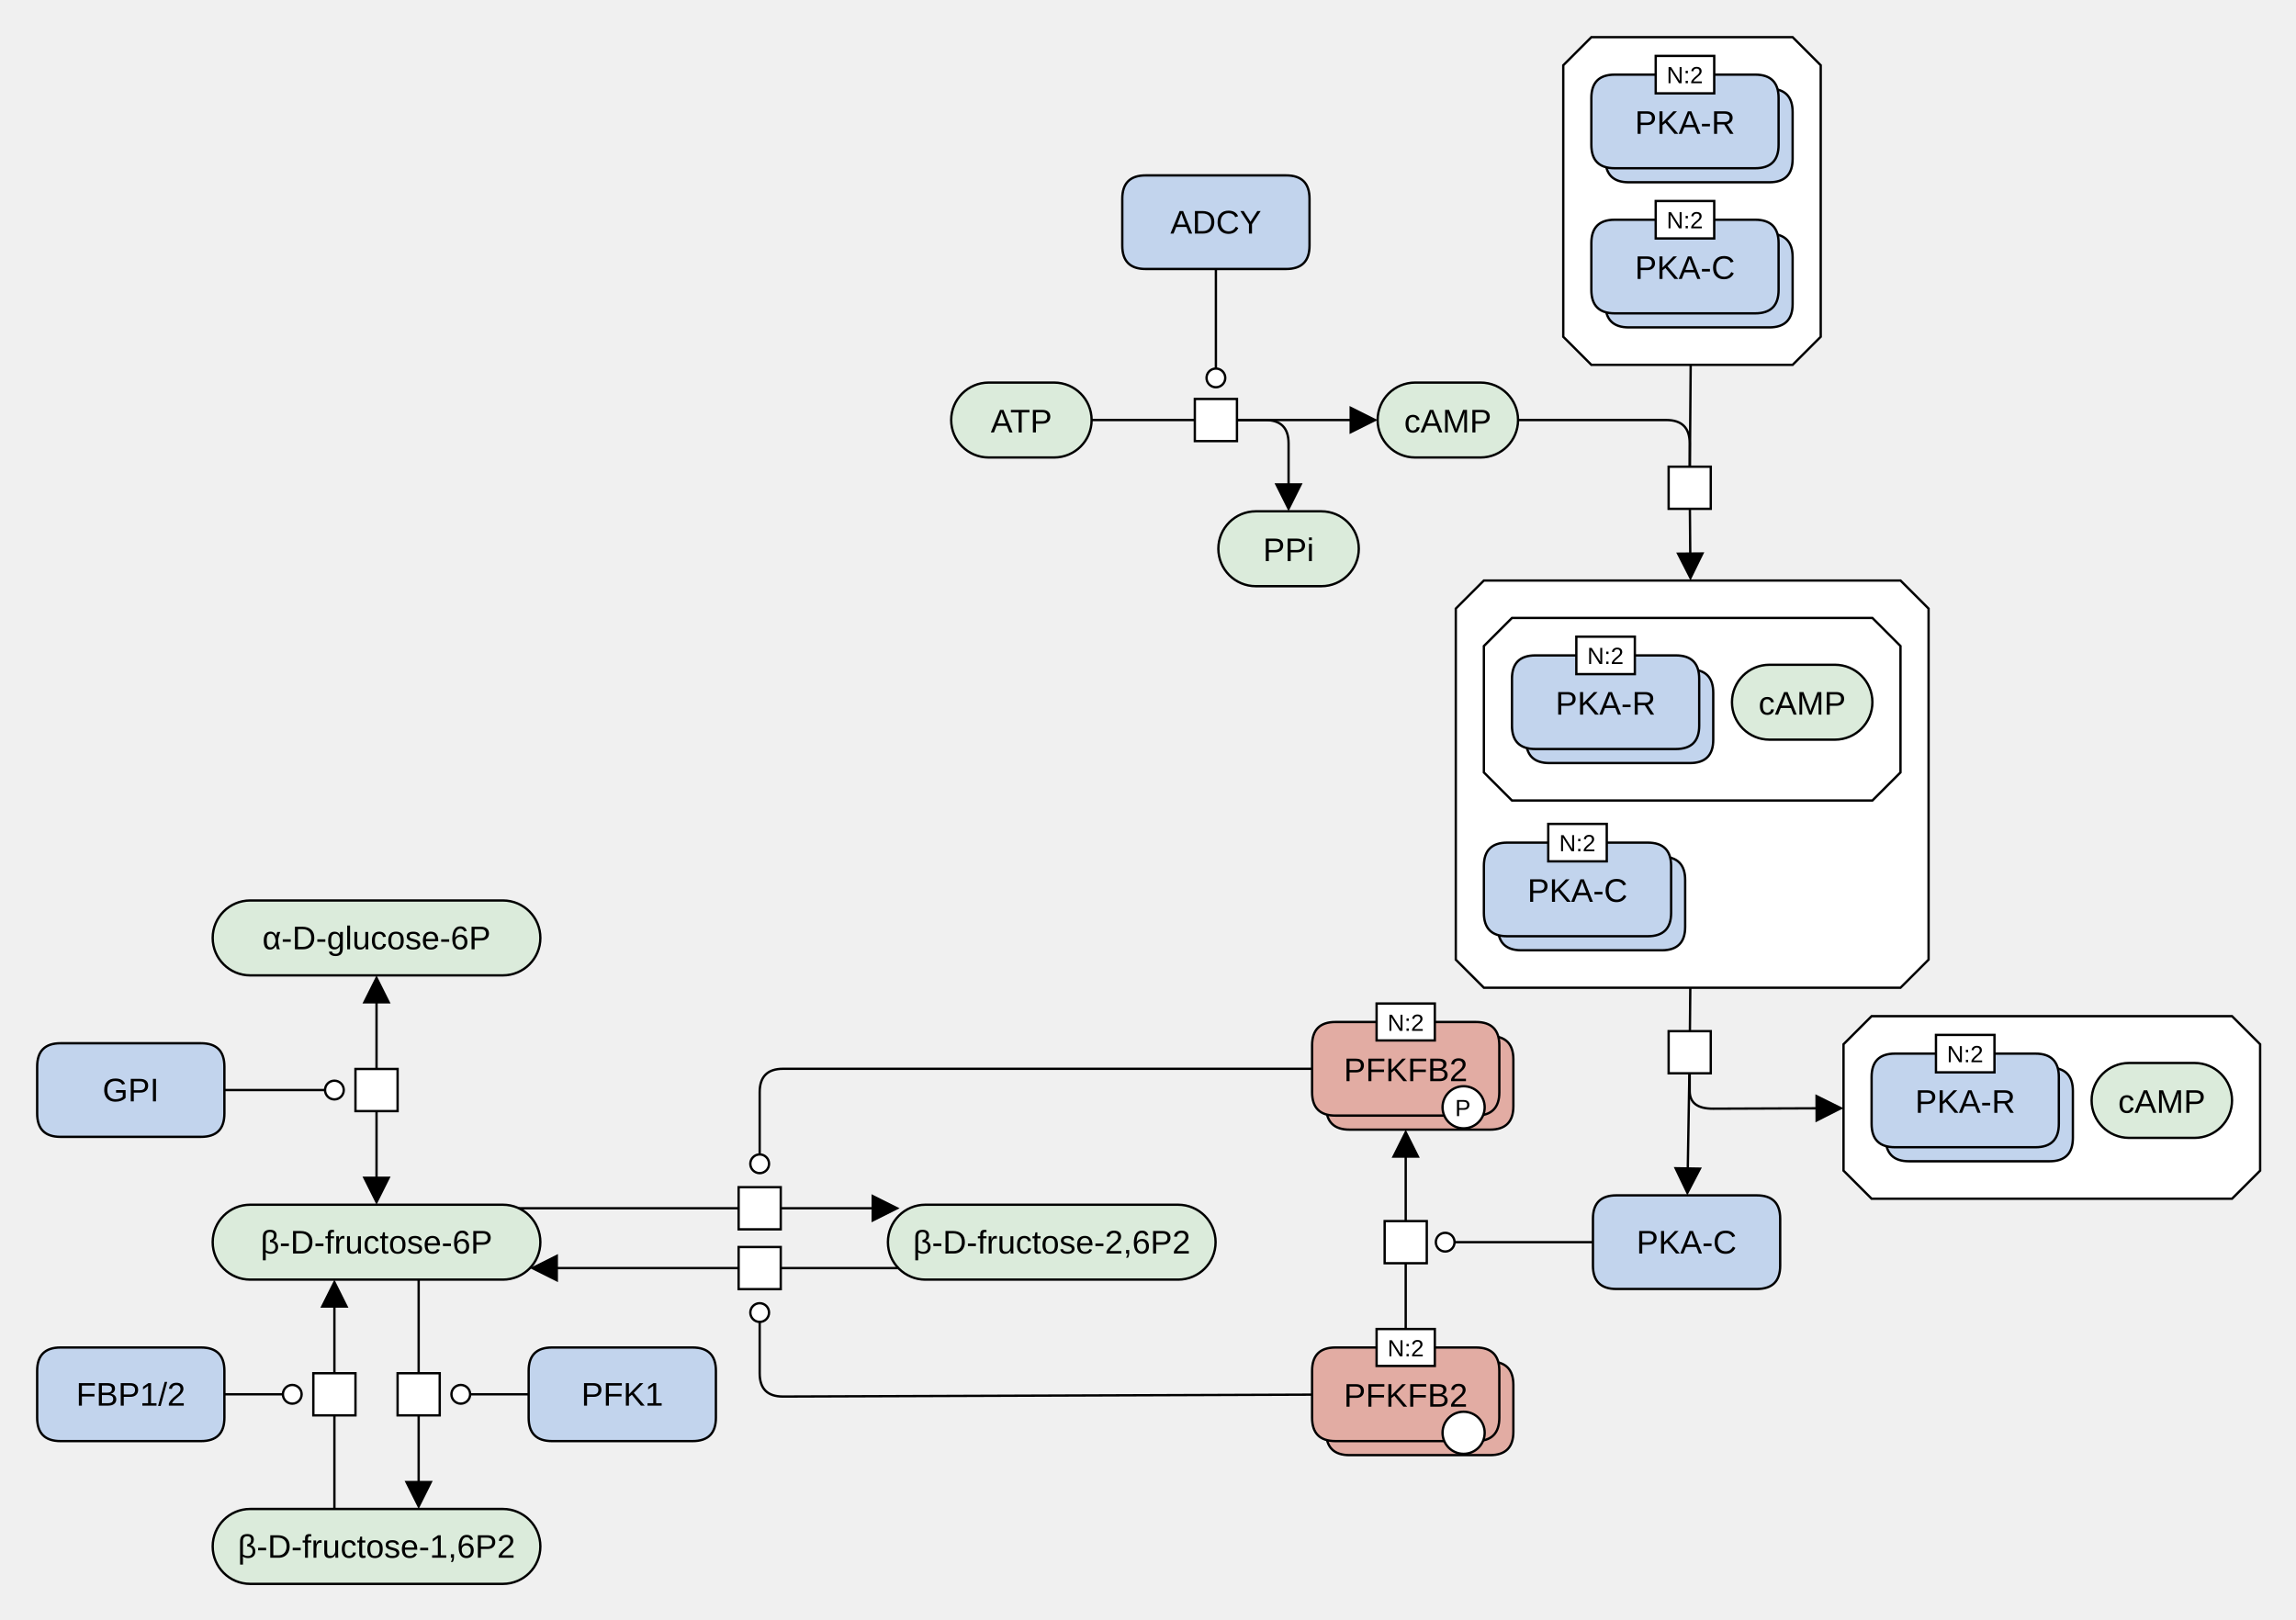
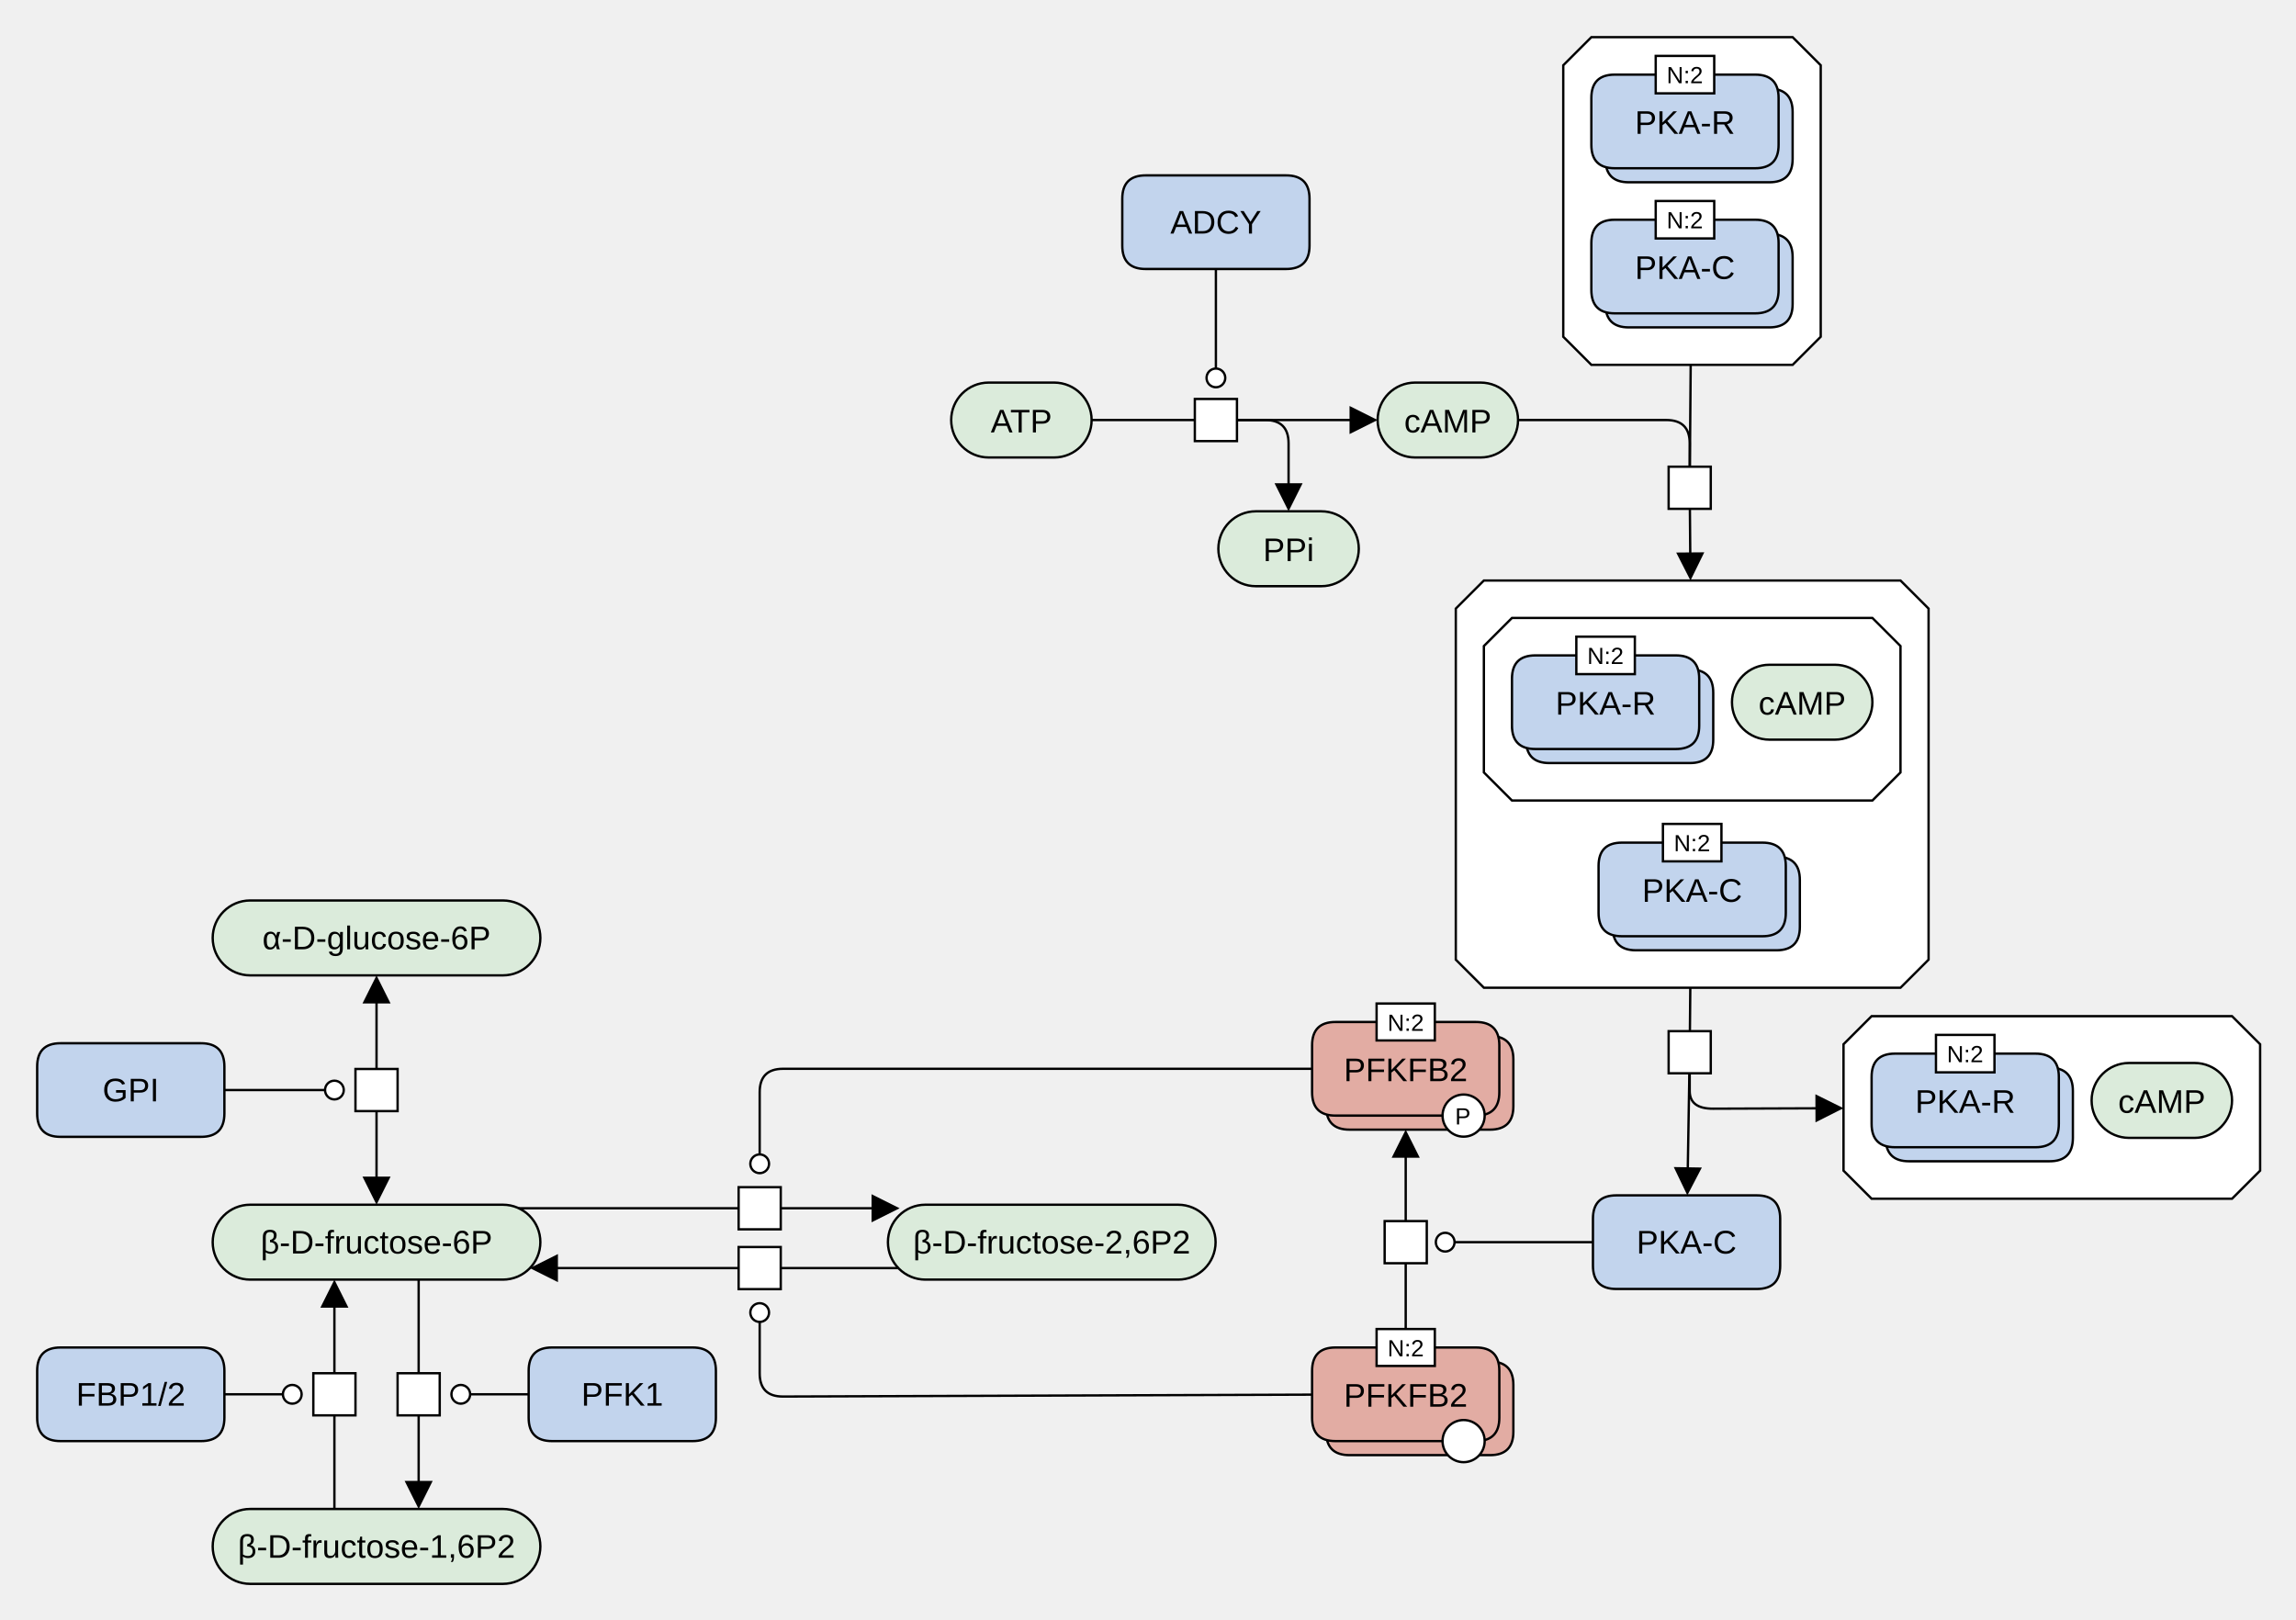
<svg xmlns="http://www.w3.org/2000/svg" width="981" height="692" viewBox="0 0 981 692" stroke-linecap="butt" stroke-miterlimit="10">
  <g transform="translate(804,1447)">
    <path d="M-215.39 -1267.529 C-215.39 -1276.366 -208.227 -1283.529 -199.39 -1283.529 L-171.39 -1283.529 C-162.553 -1283.529 -155.39 -1276.366 -155.39 -1267.529 L-155.39 -1267.529 C-155.39 -1258.692 -162.553 -1251.529 -171.39 -1251.529 L-199.39 -1251.529 C-208.227 -1251.529 -215.39 -1258.692 -215.39 -1267.529 Z" fill="#DBEBDB" stroke="none" />
    <path d="M-215.39 -1267.529 C-215.39 -1276.366 -208.227 -1283.529 -199.39 -1283.529 L-171.39 -1283.529 C-162.553 -1283.529 -155.39 -1276.366 -155.39 -1267.529 L-155.39 -1267.529 C-155.39 -1258.692 -162.553 -1251.529 -171.39 -1251.529 L-199.39 -1251.529 C-208.227 -1251.529 -215.39 -1258.692 -215.39 -1267.529 Z" fill="none" stroke="#000000" />
    <text x="-185.39" y="-1262.237" text-anchor="middle" font-family="'Dialog', Arial, Helvetica, sans-serif" font-size="14" fill="#000000" stroke="none" xml:space="preserve">cAMP</text>
    <path d="M-4.33 -1012.81 L149.67 -1012.81 L161.67 -1000.81 L161.67 -946.81 L149.67 -934.81 L-4.33 -934.81 L-16.33 -946.81 L-16.33 -1000.81 Z" fill="#FFFFFF" stroke="none" />
    <path d="M-4.33 -1012.81 L149.67 -1012.81 L161.67 -1000.81 L161.67 -946.81 L149.67 -934.81 L-4.33 -934.81 L-16.33 -946.81 L-16.33 -1000.81 Z" fill="none" stroke="#000000" />
    <path d="M1.67 -980.81 Q1.67 -990.81 11.67 -990.81 L71.67 -990.81 Q81.67 -990.81 81.67 -980.81 L81.67 -960.81 Q81.67 -950.81 71.67 -950.81 L11.67 -950.81 Q1.67 -950.81 1.67 -960.81 Z" fill="#C2D4ED" stroke="none" />
    <path d="M1.67 -980.81 Q1.67 -990.81 11.67 -990.81 L71.67 -990.81 Q81.67 -990.81 81.67 -980.81 L81.67 -960.81 Q81.67 -950.81 71.67 -950.81 L11.67 -950.81 Q1.67 -950.81 1.67 -960.81 Z" fill="none" stroke="#000000" />
    <path d="M-4.33 -986.81 Q-4.33 -996.81 5.67 -996.81 L65.67 -996.81 Q75.67 -996.81 75.67 -986.81 L75.67 -966.81 Q75.67 -956.81 65.67 -956.81 L5.67 -956.81 Q-4.33 -956.81 -4.33 -966.81 Z" fill="#C2D4ED" stroke="none" />
    <path d="M-4.33 -986.81 Q-4.33 -996.81 5.67 -996.81 L65.67 -996.81 Q75.67 -996.81 75.67 -986.81 L75.67 -966.81 Q75.67 -956.81 65.67 -956.81 L5.67 -956.81 Q-4.33 -956.81 -4.33 -966.81 Z" fill="none" stroke="#000000" />
    <text x="35.67" y="-971.519" text-anchor="middle" font-family="'Dialog', Arial, Helvetica, sans-serif" font-size="14" fill="#000000" stroke="none" xml:space="preserve">PKA-R</text>
    <path d="M23.17 -1004.81 L48.17 -1004.81 L48.17 -988.81 L23.17 -988.81 Z" fill="#FFFFFF" stroke="none" />
    <path d="M23.17 -1004.81 L48.17 -1004.81 L48.17 -988.81 L23.17 -988.81 Z" fill="none" stroke="#000000" />
    <text x="35.607" y="-993.142" text-anchor="middle" font-family="'Dialog', Arial, Helvetica, sans-serif" font-size="10" fill="#000000" stroke="none" xml:space="preserve">N:2</text>
    <path d="M89.67 -976.81 C89.67 -985.647 96.833 -992.81 105.67 -992.81 L133.67 -992.81 C142.506 -992.81 149.67 -985.647 149.67 -976.81 L149.67 -976.81 C149.67 -967.973 142.506 -960.81 133.67 -960.81 L105.67 -960.81 C96.833 -960.81 89.67 -967.973 89.67 -976.81 Z" fill="#DBEBDB" stroke="none" />
    <path d="M89.67 -976.81 C89.67 -985.647 96.833 -992.81 105.67 -992.81 L133.67 -992.81 C142.506 -992.81 149.67 -985.647 149.67 -976.81 L149.67 -976.81 C149.67 -967.973 142.506 -960.81 133.67 -960.81 L105.67 -960.81 C96.833 -960.81 89.67 -967.973 89.67 -976.81 Z" fill="none" stroke="#000000" />
    <text x="119.67" y="-971.519" text-anchor="middle" font-family="'Dialog', Arial, Helvetica, sans-serif" font-size="14" fill="#000000" stroke="none" xml:space="preserve">cAMP</text>
    <path d="M-91.049 -1247.591 L-73.049 -1247.591 L-73.049 -1229.591 L-91.049 -1229.591 Z" fill="#FFFFFF" stroke="none" />
    <path d="M-91.049 -1247.591 L-73.049 -1247.591 L-73.049 -1229.591 L-91.049 -1229.591 Z" fill="none" stroke="#000000" />
    <path d="M-124.072 -1431.114 L-38.072 -1431.114 L-26.072 -1419.114 L-26.072 -1303.114 L-38.072 -1291.114 L-124.072 -1291.114 L-136.072 -1303.114 L-136.072 -1419.114 Z" fill="#FFFFFF" stroke="none" />
    <path d="M-124.072 -1431.114 L-38.072 -1431.114 L-26.072 -1419.114 L-26.072 -1303.114 L-38.072 -1291.114 L-124.072 -1291.114 L-136.072 -1303.114 L-136.072 -1419.114 Z" fill="none" stroke="#000000" />
    <path d="M-118.072 -1399.114 Q-118.072 -1409.114 -108.072 -1409.114 L-48.072 -1409.114 Q-38.072 -1409.114 -38.072 -1399.114 L-38.072 -1379.114 Q-38.072 -1369.114 -48.072 -1369.114 L-108.072 -1369.114 Q-118.072 -1369.114 -118.072 -1379.114 Z" fill="#C2D4ED" stroke="none" />
    <path d="M-118.072 -1399.114 Q-118.072 -1409.114 -108.072 -1409.114 L-48.072 -1409.114 Q-38.072 -1409.114 -38.072 -1399.114 L-38.072 -1379.114 Q-38.072 -1369.114 -48.072 -1369.114 L-108.072 -1369.114 Q-118.072 -1369.114 -118.072 -1379.114 Z" fill="none" stroke="#000000" />
    <path d="M-124.072 -1405.114 Q-124.072 -1415.114 -114.072 -1415.114 L-54.072 -1415.114 Q-44.072 -1415.114 -44.072 -1405.114 L-44.072 -1385.114 Q-44.072 -1375.114 -54.072 -1375.114 L-114.072 -1375.114 Q-124.072 -1375.114 -124.072 -1385.114 Z" fill="#C2D4ED" stroke="none" />
    <path d="M-124.072 -1405.114 Q-124.072 -1415.114 -114.072 -1415.114 L-54.072 -1415.114 Q-44.072 -1415.114 -44.072 -1405.114 L-44.072 -1385.114 Q-44.072 -1375.114 -54.072 -1375.114 L-114.072 -1375.114 Q-124.072 -1375.114 -124.072 -1385.114 Z" fill="none" stroke="#000000" />
    <text x="-84.072" y="-1389.823" text-anchor="middle" font-family="'Dialog', Arial, Helvetica, sans-serif" font-size="14" fill="#000000" stroke="none" xml:space="preserve">PKA-R</text>
    <path d="M-96.572 -1423.114 L-71.572 -1423.114 L-71.572 -1407.114 L-96.572 -1407.114 Z" fill="#FFFFFF" stroke="none" />
    <path d="M-96.572 -1423.114 L-71.572 -1423.114 L-71.572 -1407.114 L-96.572 -1407.114 Z" fill="none" stroke="#000000" />
    <text x="-84.135" y="-1411.446" text-anchor="middle" font-family="'Dialog', Arial, Helvetica, sans-serif" font-size="10" fill="#000000" stroke="none" xml:space="preserve">N:2</text>
    <path d="M-118.072 -1337.114 Q-118.072 -1347.114 -108.072 -1347.114 L-48.072 -1347.114 Q-38.072 -1347.114 -38.072 -1337.114 L-38.072 -1317.114 Q-38.072 -1307.114 -48.072 -1307.114 L-108.072 -1307.114 Q-118.072 -1307.114 -118.072 -1317.114 Z" fill="#C2D4ED" stroke="none" />
    <path d="M-118.072 -1337.114 Q-118.072 -1347.114 -108.072 -1347.114 L-48.072 -1347.114 Q-38.072 -1347.114 -38.072 -1337.114 L-38.072 -1317.114 Q-38.072 -1307.114 -48.072 -1307.114 L-108.072 -1307.114 Q-118.072 -1307.114 -118.072 -1317.114 Z" fill="none" stroke="#000000" />
    <path d="M-124.072 -1343.114 Q-124.072 -1353.114 -114.072 -1353.114 L-54.072 -1353.114 Q-44.072 -1353.114 -44.072 -1343.114 L-44.072 -1323.114 Q-44.072 -1313.114 -54.072 -1313.114 L-114.072 -1313.114 Q-124.072 -1313.114 -124.072 -1323.114 Z" fill="#C2D4ED" stroke="none" />
    <path d="M-124.072 -1343.114 Q-124.072 -1353.114 -114.072 -1353.114 L-54.072 -1353.114 Q-44.072 -1353.114 -44.072 -1343.114 L-44.072 -1323.114 Q-44.072 -1313.114 -54.072 -1313.114 L-114.072 -1313.114 Q-124.072 -1313.114 -124.072 -1323.114 Z" fill="none" stroke="#000000" />
    <text x="-84.072" y="-1327.823" text-anchor="middle" font-family="'Dialog', Arial, Helvetica, sans-serif" font-size="14" fill="#000000" stroke="none" xml:space="preserve">PKA-C</text>
    <path d="M-96.572 -1361.114 L-71.572 -1361.114 L-71.572 -1345.114 L-96.572 -1345.114 Z" fill="#FFFFFF" stroke="none" />
    <path d="M-96.572 -1361.114 L-71.572 -1361.114 L-71.572 -1345.114 L-96.572 -1345.114 Z" fill="none" stroke="#000000" />
    <text x="-84.135" y="-1349.446" text-anchor="middle" font-family="'Dialog', Arial, Helvetica, sans-serif" font-size="10" fill="#000000" stroke="none" xml:space="preserve">N:2</text>
    <path d="M-91.049 -1006.404 L-73.049 -1006.404 L-73.049 -988.404 L-91.049 -988.404 Z" fill="#FFFFFF" stroke="none" />
    <path d="M-91.049 -1006.404 L-73.049 -1006.404 L-73.049 -988.404 L-91.049 -988.404 Z" fill="none" stroke="#000000" />
    <path d="M-169.989 -1198.961 L8.011 -1198.961 L20.011 -1186.961 L20.011 -1036.961 L8.011 -1024.961 L-169.989 -1024.961 L-181.989 -1036.961 L-181.989 -1186.961 Z" fill="#FFFFFF" stroke="none" />
    <path d="M-169.989 -1198.961 L8.011 -1198.961 L20.011 -1186.961 L20.011 -1036.961 L8.011 -1024.961 L-169.989 -1024.961 L-181.989 -1036.961 L-181.989 -1186.961 Z" fill="none" stroke="#000000" />
    <path d="M-157.989 -1182.961 L-3.989 -1182.961 L8.011 -1170.961 L8.011 -1116.961 L-3.989 -1104.961 L-157.989 -1104.961 L-169.989 -1116.961 L-169.989 -1170.961 Z" fill="#FFFFFF" stroke="none" />
    <path d="M-157.989 -1182.961 L-3.989 -1182.961 L8.011 -1170.961 L8.011 -1116.961 L-3.989 -1104.961 L-157.989 -1104.961 L-169.989 -1116.961 L-169.989 -1170.961 Z" fill="none" stroke="#000000" />
    <path d="M-151.989 -1150.961 Q-151.989 -1160.961 -141.989 -1160.961 L-81.989 -1160.961 Q-71.989 -1160.961 -71.989 -1150.961 L-71.989 -1130.961 Q-71.989 -1120.961 -81.989 -1120.961 L-141.989 -1120.961 Q-151.989 -1120.961 -151.989 -1130.961 Z" fill="#C2D4ED" stroke="none" />
    <path d="M-151.989 -1150.961 Q-151.989 -1160.961 -141.989 -1160.961 L-81.989 -1160.961 Q-71.989 -1160.961 -71.989 -1150.961 L-71.989 -1130.961 Q-71.989 -1120.961 -81.989 -1120.961 L-141.989 -1120.961 Q-151.989 -1120.961 -151.989 -1130.961 Z" fill="none" stroke="#000000" />
    <path d="M-157.989 -1156.961 Q-157.989 -1166.961 -147.989 -1166.961 L-87.989 -1166.961 Q-77.989 -1166.961 -77.989 -1156.961 L-77.989 -1136.961 Q-77.989 -1126.961 -87.989 -1126.961 L-147.989 -1126.961 Q-157.989 -1126.961 -157.989 -1136.961 Z" fill="#C2D4ED" stroke="none" />
    <path d="M-157.989 -1156.961 Q-157.989 -1166.961 -147.989 -1166.961 L-87.989 -1166.961 Q-77.989 -1166.961 -77.989 -1156.961 L-77.989 -1136.961 Q-77.989 -1126.961 -87.989 -1126.961 L-147.989 -1126.961 Q-157.989 -1126.961 -157.989 -1136.961 Z" fill="none" stroke="#000000" />
    <text x="-117.989" y="-1141.67" text-anchor="middle" font-family="'Dialog', Arial, Helvetica, sans-serif" font-size="14" fill="#000000" stroke="none" xml:space="preserve">PKA-R</text>
    <path d="M-130.489 -1174.961 L-105.489 -1174.961 L-105.489 -1158.961 L-130.489 -1158.961 Z" fill="#FFFFFF" stroke="none" />
    <path d="M-130.489 -1174.961 L-105.489 -1174.961 L-105.489 -1158.961 L-130.489 -1158.961 Z" fill="none" stroke="#000000" />
    <text x="-118.052" y="-1163.293" text-anchor="middle" font-family="'Dialog', Arial, Helvetica, sans-serif" font-size="10" fill="#000000" stroke="none" xml:space="preserve">N:2</text>
    <path d="M-63.989 -1146.961 C-63.989 -1155.798 -56.826 -1162.961 -47.989 -1162.961 L-19.989 -1162.961 C-11.152 -1162.961 -3.989 -1155.798 -3.989 -1146.961 L-3.989 -1146.961 C-3.989 -1138.125 -11.152 -1130.961 -19.989 -1130.961 L-47.989 -1130.961 C-56.826 -1130.961 -63.989 -1138.125 -63.989 -1146.961 Z" fill="#DBEBDB" stroke="none" />
    <path d="M-63.989 -1146.961 C-63.989 -1155.798 -56.826 -1162.961 -47.989 -1162.961 L-19.989 -1162.961 C-11.152 -1162.961 -3.989 -1155.798 -3.989 -1146.961 L-3.989 -1146.961 C-3.989 -1138.125 -11.152 -1130.961 -19.989 -1130.961 L-47.989 -1130.961 C-56.826 -1130.961 -63.989 -1138.125 -63.989 -1146.961 Z" fill="none" stroke="#000000" />
    <text x="-33.989" y="-1141.67" text-anchor="middle" font-family="'Dialog', Arial, Helvetica, sans-serif" font-size="14" fill="#000000" stroke="none" xml:space="preserve">cAMP</text>
-     <path d="M-163.989 -1070.961 Q-163.989 -1080.961 -153.989 -1080.961 L-93.989 -1080.961 Q-83.989 -1080.961 -83.989 -1070.961 L-83.989 -1050.961 Q-83.989 -1040.961 -93.989 -1040.961 L-153.989 -1040.961 Q-163.989 -1040.961 -163.989 -1050.961 Z" fill="#C2D4ED" stroke="none" />
-     <path d="M-163.989 -1070.961 Q-163.989 -1080.961 -153.989 -1080.961 L-93.989 -1080.961 Q-83.989 -1080.961 -83.989 -1070.961 L-83.989 -1050.961 Q-83.989 -1040.961 -93.989 -1040.961 L-153.989 -1040.961 Q-163.989 -1040.961 -163.989 -1050.961 Z" fill="none" stroke="#000000" />
-     <path d="M-169.989 -1076.961 Q-169.989 -1086.961 -159.989 -1086.961 L-99.989 -1086.961 Q-89.989 -1086.961 -89.989 -1076.961 L-89.989 -1056.961 Q-89.989 -1046.961 -99.989 -1046.961 L-159.989 -1046.961 Q-169.989 -1046.961 -169.989 -1056.961 Z" fill="#C2D4ED" stroke="none" />
-     <path d="M-169.989 -1076.961 Q-169.989 -1086.961 -159.989 -1086.961 L-99.989 -1086.961 Q-89.989 -1086.961 -89.989 -1076.961 L-89.989 -1056.961 Q-89.989 -1046.961 -99.989 -1046.961 L-159.989 -1046.961 Q-169.989 -1046.961 -169.989 -1056.961 Z" fill="none" stroke="#000000" />
-     <text x="-129.989" y="-1061.67" text-anchor="middle" font-family="'Dialog', Arial, Helvetica, sans-serif" font-size="14" fill="#000000" stroke="none" xml:space="preserve">PKA-C</text>
-     <path d="M-142.489 -1094.961 L-117.489 -1094.961 L-117.489 -1078.961 L-142.489 -1078.961 Z" fill="#FFFFFF" stroke="none" />
-     <path d="M-142.489 -1094.961 L-117.489 -1094.961 L-117.489 -1078.961 L-142.489 -1078.961 Z" fill="none" stroke="#000000" />
-     <text x="-130.052" y="-1083.293" text-anchor="middle" font-family="'Dialog', Arial, Helvetica, sans-serif" font-size="10" fill="#000000" stroke="none" xml:space="preserve">N:2</text>
+     <path d="M-114.989 -1070.961 Q-114.989 -1080.961 -104.989 -1080.961 L-44.989 -1080.961 Q-34.989 -1080.961 -34.989 -1070.961 L-34.989 -1050.961 Q-34.989 -1040.961 -44.989 -1040.961 L-104.989 -1040.961 Q-114.989 -1040.961 -114.989 -1050.961 Z" fill="#C2D4ED" stroke="none" />
+     <path d="M-114.989 -1070.961 Q-114.989 -1080.961 -104.989 -1080.961 L-44.989 -1080.961 Q-34.989 -1080.961 -34.989 -1070.961 L-34.989 -1050.961 Q-34.989 -1040.961 -44.989 -1040.961 L-104.989 -1040.961 Q-114.989 -1040.961 -114.989 -1050.961 Z" fill="none" stroke="#000000" />
+     <path d="M-120.989 -1076.961 Q-120.989 -1086.961 -110.989 -1086.961 L-50.989 -1086.961 Q-40.989 -1086.961 -40.989 -1076.961 L-40.989 -1056.961 Q-40.989 -1046.961 -50.989 -1046.961 L-110.989 -1046.961 Q-120.989 -1046.961 -120.989 -1056.961 Z" fill="#C2D4ED" stroke="none" />
+     <path d="M-120.989 -1076.961 Q-120.989 -1086.961 -110.989 -1086.961 L-50.989 -1086.961 Q-40.989 -1086.961 -40.989 -1076.961 L-40.989 -1056.961 Q-40.989 -1046.961 -50.989 -1046.961 L-110.989 -1046.961 Q-120.989 -1046.961 -120.989 -1056.961 Z" fill="none" stroke="#000000" />
+     <text x="-80.989" y="-1061.67" text-anchor="middle" font-family="'Dialog', Arial, Helvetica, sans-serif" font-size="14" fill="#000000" stroke="none" xml:space="preserve">PKA-C</text>
+     <path d="M-93.489 -1094.961 L-68.489 -1094.961 L-68.489 -1078.961 L-93.489 -1078.961 Z" fill="#FFFFFF" stroke="none" />
+     <path d="M-93.489 -1094.961 L-68.489 -1094.961 L-68.489 -1078.961 L-93.489 -1078.961 Z" fill="none" stroke="#000000" />
+     <text x="-81.052" y="-1083.293" text-anchor="middle" font-family="'Dialog', Arial, Helvetica, sans-serif" font-size="10" fill="#000000" stroke="none" xml:space="preserve">N:2</text>
    <path d="M-123.39 -926.246 Q-123.39 -936.246 -113.39 -936.246 L-53.39 -936.246 Q-43.39 -936.246 -43.39 -926.246 L-43.39 -906.246 Q-43.39 -896.246 -53.39 -896.246 L-113.39 -896.246 Q-123.39 -896.246 -123.39 -906.246 Z" fill="#C2D4ED" stroke="none" />
    <path d="M-123.39 -926.246 Q-123.39 -936.246 -113.39 -936.246 L-53.39 -936.246 Q-43.39 -936.246 -43.39 -926.246 L-43.39 -906.246 Q-43.39 -896.246 -53.39 -896.246 L-113.39 -896.246 Q-123.39 -896.246 -123.39 -906.246 Z" fill="none" stroke="#000000" />
    <text x="-83.39" y="-911.397" text-anchor="middle" font-family="Arial, Helvetica, sans-serif" font-size="14" fill="#000000" stroke="none" xml:space="preserve">PKA-C</text>
    <path d="M-713.122 -1046.246 C-713.122 -1055.083 -705.959 -1062.246 -697.122 -1062.246 L-589.122 -1062.246 C-580.285 -1062.246 -573.122 -1055.083 -573.122 -1046.246 L-573.122 -1046.246 C-573.122 -1037.41 -580.285 -1030.246 -589.122 -1030.246 L-697.122 -1030.246 C-705.959 -1030.246 -713.122 -1037.41 -713.122 -1046.246 Z" fill="#DBEBDB" stroke="none" />
    <path d="M-713.122 -1046.246 C-713.122 -1055.083 -705.959 -1062.246 -697.122 -1062.246 L-589.122 -1062.246 C-580.285 -1062.246 -573.122 -1055.083 -573.122 -1046.246 L-573.122 -1046.246 C-573.122 -1037.41 -580.285 -1030.246 -589.122 -1030.246 L-697.122 -1030.246 C-705.959 -1030.246 -713.122 -1037.41 -713.122 -1046.246 Z" fill="none" stroke="#000000" />
    <text x="-643.122" y="-1041.397" text-anchor="middle" font-family="Arial, Helvetica, sans-serif" font-size="14" fill="#000000" stroke="none" xml:space="preserve">α-D-glucose-6P</text>
    <path d="M-713.122 -916.246 C-713.122 -925.083 -705.959 -932.246 -697.122 -932.246 L-589.122 -932.246 C-580.285 -932.246 -573.122 -925.083 -573.122 -916.246 L-573.122 -916.246 C-573.122 -907.41 -580.285 -900.246 -589.122 -900.246 L-697.122 -900.246 C-705.959 -900.246 -713.122 -907.41 -713.122 -916.246 Z" fill="#DBEBDB" stroke="none" />
    <path d="M-713.122 -916.246 C-713.122 -925.083 -705.959 -932.246 -697.122 -932.246 L-589.122 -932.246 C-580.285 -932.246 -573.122 -925.083 -573.122 -916.246 L-573.122 -916.246 C-573.122 -907.41 -580.285 -900.246 -589.122 -900.246 L-697.122 -900.246 C-705.959 -900.246 -713.122 -907.41 -713.122 -916.246 Z" fill="none" stroke="#000000" />
    <text x="-643.122" y="-911.397" text-anchor="middle" font-family="Arial, Helvetica, sans-serif" font-size="14" fill="#000000" stroke="none" xml:space="preserve">β-D-fructose-6P</text>
    <path d="M-788.122 -991.246 Q-788.122 -1001.246 -778.122 -1001.246 L-718.122 -1001.246 Q-708.122 -1001.246 -708.122 -991.246 L-708.122 -971.246 Q-708.122 -961.246 -718.122 -961.246 L-778.122 -961.246 Q-788.122 -961.246 -788.122 -971.246 Z" fill="#C2D4ED" stroke="none" />
    <path d="M-788.122 -991.246 Q-788.122 -1001.246 -778.122 -1001.246 L-718.122 -1001.246 Q-708.122 -1001.246 -708.122 -991.246 L-708.122 -971.246 Q-708.122 -961.246 -718.122 -961.246 L-778.122 -961.246 Q-788.122 -961.246 -788.122 -971.246 Z" fill="none" stroke="#000000" />
    <text x="-748.122" y="-976.397" text-anchor="middle" font-family="Arial, Helvetica, sans-serif" font-size="14" fill="#000000" stroke="none" xml:space="preserve">GPI</text>
    <path d="M-652.122 -990.246 L-634.122 -990.246 L-634.122 -972.246 L-652.122 -972.246 Z" fill="#FFFFFF" stroke="none" />
    <path d="M-652.122 -990.246 L-634.122 -990.246 L-634.122 -972.246 L-652.122 -972.246 Z" fill="none" stroke="#000000" />
    <path d="M-634.122 -860.246 L-616.122 -860.246 L-616.122 -842.246 L-634.122 -842.246 Z" fill="#FFFFFF" stroke="none" />
    <path d="M-634.122 -860.246 L-616.122 -860.246 L-616.122 -842.246 L-634.122 -842.246 Z" fill="none" stroke="#000000" />
    <path d="M-670.122 -860.246 L-652.122 -860.246 L-652.122 -842.246 L-670.122 -842.246 Z" fill="#FFFFFF" stroke="none" />
    <path d="M-670.122 -860.246 L-652.122 -860.246 L-652.122 -842.246 L-670.122 -842.246 Z" fill="none" stroke="#000000" />
    <path d="M-713.122 -786.246 C-713.122 -795.083 -705.959 -802.246 -697.122 -802.246 L-589.122 -802.246 C-580.285 -802.246 -573.122 -795.083 -573.122 -786.246 L-573.122 -786.246 C-573.122 -777.41 -580.285 -770.246 -589.122 -770.246 L-697.122 -770.246 C-705.959 -770.246 -713.122 -777.41 -713.122 -786.246 Z" fill="#DBEBDB" stroke="none" />
    <path d="M-713.122 -786.246 C-713.122 -795.083 -705.959 -802.246 -697.122 -802.246 L-589.122 -802.246 C-580.285 -802.246 -573.122 -795.083 -573.122 -786.246 L-573.122 -786.246 C-573.122 -777.41 -580.285 -770.246 -589.122 -770.246 L-697.122 -770.246 C-705.959 -770.246 -713.122 -777.41 -713.122 -786.246 Z" fill="none" stroke="#000000" />
    <text x="-643.122" y="-781.397" text-anchor="middle" font-family="Arial, Helvetica, sans-serif" font-size="14" fill="#000000" stroke="none" xml:space="preserve">β-D-fructose-1,6P2</text>
    <path d="M-788.122 -861.246 Q-788.122 -871.246 -778.122 -871.246 L-718.122 -871.246 Q-708.122 -871.246 -708.122 -861.246 L-708.122 -841.246 Q-708.122 -831.246 -718.122 -831.246 L-778.122 -831.246 Q-788.122 -831.246 -788.122 -841.246 Z" fill="#C2D4ED" stroke="none" />
    <path d="M-788.122 -861.246 Q-788.122 -871.246 -778.122 -871.246 L-718.122 -871.246 Q-708.122 -871.246 -708.122 -861.246 L-708.122 -841.246 Q-708.122 -831.246 -718.122 -831.246 L-778.122 -831.246 Q-788.122 -831.246 -788.122 -841.246 Z" fill="none" stroke="#000000" />
    <text x="-748.122" y="-846.397" text-anchor="middle" font-family="Arial, Helvetica, sans-serif" font-size="14" fill="#000000" stroke="none" xml:space="preserve">FBP1/2</text>
    <path d="M-578.122 -861.246 Q-578.122 -871.246 -568.122 -871.246 L-508.122 -871.246 Q-498.122 -871.246 -498.122 -861.246 L-498.122 -841.246 Q-498.122 -831.246 -508.122 -831.246 L-568.122 -831.246 Q-578.122 -831.246 -578.122 -841.246 Z" fill="#C2D4ED" stroke="none" />
    <path d="M-578.122 -861.246 Q-578.122 -871.246 -568.122 -871.246 L-508.122 -871.246 Q-498.122 -871.246 -498.122 -861.246 L-498.122 -841.246 Q-498.122 -831.246 -508.122 -831.246 L-568.122 -831.246 Q-578.122 -831.246 -578.122 -841.246 Z" fill="none" stroke="#000000" />
    <text x="-538.122" y="-846.397" text-anchor="middle" font-family="Arial, Helvetica, sans-serif" font-size="14" fill="#000000" stroke="none" xml:space="preserve">PFK1</text>
    <path d="M-424.622 -916.246 C-424.622 -925.083 -417.459 -932.246 -408.622 -932.246 L-300.622 -932.246 C-291.785 -932.246 -284.622 -925.083 -284.622 -916.246 L-284.622 -916.246 C-284.622 -907.41 -291.785 -900.246 -300.622 -900.246 L-408.622 -900.246 C-417.459 -900.246 -424.622 -907.41 -424.622 -916.246 Z" fill="#DBEBDB" stroke="none" />
    <path d="M-424.622 -916.246 C-424.622 -925.083 -417.459 -932.246 -408.622 -932.246 L-300.622 -932.246 C-291.785 -932.246 -284.622 -925.083 -284.622 -916.246 L-284.622 -916.246 C-284.622 -907.41 -291.785 -900.246 -300.622 -900.246 L-408.622 -900.246 C-417.459 -900.246 -424.622 -907.41 -424.622 -916.246 Z" fill="none" stroke="#000000" />
    <text x="-354.622" y="-911.397" text-anchor="middle" font-family="Arial, Helvetica, sans-serif" font-size="14" fill="#000000" stroke="none" xml:space="preserve">β-D-fructose-2,6P2</text>
    <path d="M-488.415 -939.736 L-470.415 -939.736 L-470.415 -921.736 L-488.415 -921.736 Z" fill="#FFFFFF" stroke="none" />
    <path d="M-488.415 -939.736 L-470.415 -939.736 L-470.415 -921.736 L-488.415 -921.736 Z" fill="none" stroke="#000000" />
    <path d="M-488.415 -914.171 L-470.415 -914.171 L-470.415 -896.171 L-488.415 -896.171 Z" fill="#FFFFFF" stroke="none" />
    <path d="M-488.415 -914.171 L-470.415 -914.171 L-470.415 -896.171 L-488.415 -896.171 Z" fill="none" stroke="#000000" />
    <path d="M-212.39 -925.246 L-194.39 -925.246 L-194.39 -907.246 L-212.39 -907.246 Z" fill="#FFFFFF" stroke="none" />
    <path d="M-212.39 -925.246 L-194.39 -925.246 L-194.39 -907.246 L-212.39 -907.246 Z" fill="none" stroke="#000000" />
    <path d="M-397.591 -1267.529 C-397.591 -1276.366 -390.428 -1283.529 -381.591 -1283.529 L-353.591 -1283.529 C-344.754 -1283.529 -337.591 -1276.366 -337.591 -1267.529 L-337.591 -1267.529 C-337.591 -1258.692 -344.754 -1251.529 -353.591 -1251.529 L-381.591 -1251.529 C-390.428 -1251.529 -397.591 -1258.692 -397.591 -1267.529 Z" fill="#DBEBDB" stroke="none" />
    <path d="M-397.591 -1267.529 C-397.591 -1276.366 -390.428 -1283.529 -381.591 -1283.529 L-353.591 -1283.529 C-344.754 -1283.529 -337.591 -1276.366 -337.591 -1267.529 L-337.591 -1267.529 C-337.591 -1258.692 -344.754 -1251.529 -353.591 -1251.529 L-381.591 -1251.529 C-390.428 -1251.529 -397.591 -1258.692 -397.591 -1267.529 Z" fill="none" stroke="#000000" />
    <text x="-367.591" y="-1262.237" text-anchor="middle" font-family="'Dialog', Arial, Helvetica, sans-serif" font-size="14" fill="#000000" stroke="none" xml:space="preserve">ATP</text>
    <path d="M-293.49 -1276.529 L-275.49 -1276.529 L-275.49 -1258.529 L-293.49 -1258.529 Z" fill="#FFFFFF" stroke="none" />
    <path d="M-293.49 -1276.529 L-275.49 -1276.529 L-275.49 -1258.529 L-293.49 -1258.529 Z" fill="none" stroke="#000000" />
    <path d="M-324.49 -1362.064 Q-324.49 -1372.064 -314.49 -1372.064 L-254.49 -1372.064 Q-244.49 -1372.064 -244.49 -1362.064 L-244.49 -1342.064 Q-244.49 -1332.064 -254.49 -1332.064 L-314.49 -1332.064 Q-324.49 -1332.064 -324.49 -1342.064 Z" fill="#C2D4ED" stroke="none" />
    <path d="M-324.49 -1362.064 Q-324.49 -1372.064 -314.49 -1372.064 L-254.49 -1372.064 Q-244.49 -1372.064 -244.49 -1362.064 L-244.49 -1342.064 Q-244.49 -1332.064 -254.49 -1332.064 L-314.49 -1332.064 Q-324.49 -1332.064 -324.49 -1342.064 Z" fill="none" stroke="#000000" />
    <text x="-284.49" y="-1347.214" text-anchor="middle" font-family="Arial, Helvetica, sans-serif" font-size="14" fill="#000000" stroke="none" xml:space="preserve">ADCY</text>
    <path d="M-237.39 -994.325 Q-237.39 -1004.325 -227.39 -1004.325 L-167.39 -1004.325 Q-157.39 -1004.325 -157.39 -994.325 L-157.39 -974.325 Q-157.39 -964.325 -167.39 -964.325 L-227.39 -964.325 Q-237.39 -964.325 -237.39 -974.325 Z" fill="#E2ACA3" stroke="none" />
    <path d="M-237.39 -994.325 Q-237.39 -1004.325 -227.39 -1004.325 L-167.39 -1004.325 Q-157.39 -1004.325 -157.39 -994.325 L-157.39 -974.325 Q-157.39 -964.325 -167.39 -964.325 L-227.39 -964.325 Q-237.39 -964.325 -237.39 -974.325 Z" fill="none" stroke="#000000" />
    <path d="M-243.39 -1000.325 Q-243.39 -1010.325 -233.39 -1010.325 L-173.39 -1010.325 Q-163.39 -1010.325 -163.39 -1000.325 L-163.39 -980.325 Q-163.39 -970.325 -173.39 -970.325 L-233.39 -970.325 Q-243.39 -970.325 -243.39 -980.325 Z" fill="#E2ACA3" stroke="none" />
    <path d="M-243.39 -1000.325 Q-243.39 -1010.325 -233.39 -1010.325 L-173.39 -1010.325 Q-163.39 -1010.325 -163.39 -1000.325 L-163.39 -980.325 Q-163.39 -970.325 -173.39 -970.325 L-233.39 -970.325 Q-243.39 -970.325 -243.39 -980.325 Z" fill="none" stroke="#000000" />
    <text x="-203.39" y="-985.034" text-anchor="middle" font-family="'Dialog', Arial, Helvetica, sans-serif" font-size="14" fill="#000000" stroke="none" xml:space="preserve">PFKFB2</text>
    <rect x="-215.827" y="-1018.214" width="24.875" height="15.777" fill="#FFFFFF" stroke="none" />
    <rect x="-215.827" y="-1018.214" width="24.875" height="15.777" fill="none" stroke="#000000" />
    <text x="-203.39" y="-1006.546" text-anchor="middle" font-family="'Dialog', Arial, Helvetica, sans-serif" font-size="10" fill="#000000" stroke="none" xml:space="preserve">N:2</text>
-     <path d="M-187.651 -973.879 C-187.651 -978.85 -183.621 -982.879 -178.651 -982.879 L-178.651 -982.879 C-173.68 -982.879 -169.651 -978.85 -169.651 -973.879 L-169.651 -973.879 C-169.651 -968.908 -173.68 -964.879 -178.651 -964.879 L-178.651 -964.879 C-183.621 -964.879 -187.651 -968.908 -187.651 -973.879 Z" fill="#FFFFFF" stroke="none" />
-     <path d="M-187.651 -973.879 C-187.651 -978.85 -183.621 -982.879 -178.651 -982.879 L-178.651 -982.879 C-173.68 -982.879 -169.651 -978.85 -169.651 -973.879 L-169.651 -973.879 C-169.651 -968.908 -173.68 -964.879 -178.651 -964.879 L-178.651 -964.879 C-183.621 -964.879 -187.651 -968.908 -187.651 -973.879 Z" fill="none" stroke="#000000" />
-     <text x="-175.651" y="-970.099" text-anchor="end" font-family="'Dialog', Arial, Helvetica, sans-serif" font-size="10" fill="#000000" stroke="none" xml:space="preserve">P</text>
+     <path d="M-187.651 -970.325 C-187.651 -975.296 -183.621 -979.325 -178.651 -979.325 L-178.651 -979.325 C-173.68 -979.325 -169.651 -975.296 -169.651 -970.325 L-169.651 -970.325 C-169.651 -965.355 -173.68 -961.325 -178.651 -961.325 L-178.651 -961.325 C-183.621 -961.325 -187.651 -965.355 -187.651 -970.325 Z" fill="#FFFFFF" stroke="none" />
+     <path d="M-187.651 -970.325 C-187.651 -975.296 -183.621 -979.325 -178.651 -979.325 L-178.651 -979.325 C-173.68 -979.325 -169.651 -975.296 -169.651 -970.325 L-169.651 -970.325 C-169.651 -965.355 -173.68 -961.325 -178.651 -961.325 L-178.651 -961.325 C-183.621 -961.325 -187.651 -965.355 -187.651 -970.325 Z" fill="none" stroke="#000000" />
+     <text x="-175.651" y="-966.546" text-anchor="end" font-family="'Dialog', Arial, Helvetica, sans-serif" font-size="10" fill="#000000" stroke="none" xml:space="preserve">P</text>
    <path d="M-237.39 -855.246 Q-237.39 -865.246 -227.39 -865.246 L-167.39 -865.246 Q-157.39 -865.246 -157.39 -855.246 L-157.39 -835.246 Q-157.39 -825.246 -167.39 -825.246 L-227.39 -825.246 Q-237.39 -825.246 -237.39 -835.246 Z" fill="#E2ACA3" stroke="none" />
    <path d="M-237.39 -855.246 Q-237.39 -865.246 -227.39 -865.246 L-167.39 -865.246 Q-157.39 -865.246 -157.39 -855.246 L-157.39 -835.246 Q-157.39 -825.246 -167.39 -825.246 L-227.39 -825.246 Q-237.39 -825.246 -237.39 -835.246 Z" fill="none" stroke="#000000" />
    <path d="M-243.39 -861.246 Q-243.39 -871.246 -233.39 -871.246 L-173.39 -871.246 Q-163.39 -871.246 -163.39 -861.246 L-163.39 -841.246 Q-163.39 -831.246 -173.39 -831.246 L-233.39 -831.246 Q-243.39 -831.246 -243.39 -841.246 Z" fill="#E2ACA3" stroke="none" />
    <path d="M-243.39 -861.246 Q-243.39 -871.246 -233.39 -871.246 L-173.39 -871.246 Q-163.39 -871.246 -163.39 -861.246 L-163.39 -841.246 Q-163.39 -831.246 -173.39 -831.246 L-233.39 -831.246 Q-243.39 -831.246 -243.39 -841.246 Z" fill="none" stroke="#000000" />
    <text x="-203.39" y="-845.955" text-anchor="middle" font-family="'Dialog', Arial, Helvetica, sans-serif" font-size="14" fill="#000000" stroke="none" xml:space="preserve">PFKFB2</text>
    <rect x="-215.827" y="-879.135" width="24.875" height="15.777" fill="#FFFFFF" stroke="none" />
    <rect x="-215.827" y="-879.135" width="24.875" height="15.777" fill="none" stroke="#000000" />
    <text x="-203.39" y="-867.467" text-anchor="middle" font-family="'Dialog', Arial, Helvetica, sans-serif" font-size="10" fill="#000000" stroke="none" xml:space="preserve">N:2</text>
-     <path d="M-187.651 -834.8 C-187.651 -839.77 -183.621 -843.8 -178.651 -843.8 L-178.651 -843.8 C-173.68 -843.8 -169.651 -839.77 -169.651 -834.8 L-169.651 -834.8 C-169.651 -829.829 -173.68 -825.8 -178.651 -825.8 L-178.651 -825.8 C-183.621 -825.8 -187.651 -829.829 -187.651 -834.8 Z" fill="#FFFFFF" stroke="none" />
-     <path d="M-187.651 -834.8 C-187.651 -839.77 -183.621 -843.8 -178.651 -843.8 L-178.651 -843.8 C-173.68 -843.8 -169.651 -839.77 -169.651 -834.8 L-169.651 -834.8 C-169.651 -829.829 -173.68 -825.8 -178.651 -825.8 L-178.651 -825.8 C-183.621 -825.8 -187.651 -829.829 -187.651 -834.8 Z" fill="none" stroke="#000000" />
+     <path d="M-187.651 -831.246 C-187.651 -836.217 -183.621 -840.246 -178.651 -840.246 L-178.651 -840.246 C-173.68 -840.246 -169.651 -836.217 -169.651 -831.246 L-169.651 -831.246 C-169.651 -826.276 -173.68 -822.246 -178.651 -822.246 L-178.651 -822.246 C-183.621 -822.246 -187.651 -826.276 -187.651 -831.246 Z" fill="#FFFFFF" stroke="none" />
+     <path d="M-187.651 -831.246 C-187.651 -836.217 -183.621 -840.246 -178.651 -840.246 L-178.651 -840.246 C-173.68 -840.246 -169.651 -836.217 -169.651 -831.246 L-169.651 -831.246 C-169.651 -826.276 -173.68 -822.246 -178.651 -822.246 L-178.651 -822.246 C-183.621 -822.246 -187.651 -826.276 -187.651 -831.246 Z" fill="none" stroke="#000000" />
    <path d="M-283.44 -1212.529 C-283.44 -1221.366 -276.277 -1228.529 -267.44 -1228.529 L-239.44 -1228.529 C-230.603 -1228.529 -223.44 -1221.366 -223.44 -1212.529 L-223.44 -1212.529 C-223.44 -1203.692 -230.603 -1196.529 -239.44 -1196.529 L-267.44 -1196.529 C-276.277 -1196.529 -283.44 -1203.692 -283.44 -1212.529 Z" fill="#DBEBDB" stroke="none" />
    <path d="M-283.44 -1212.529 C-283.44 -1221.366 -276.277 -1228.529 -267.44 -1228.529 L-239.44 -1228.529 C-230.603 -1228.529 -223.44 -1221.366 -223.44 -1212.529 L-223.44 -1212.529 C-223.44 -1203.692 -230.603 -1196.529 -239.44 -1196.529 L-267.44 -1196.529 C-276.277 -1196.529 -283.44 -1203.692 -283.44 -1212.529 Z" fill="none" stroke="#000000" />
    <text x="-253.44" y="-1207.237" text-anchor="middle" font-family="'Dialog', Arial, Helvetica, sans-serif" font-size="14" fill="#000000" stroke="none" xml:space="preserve">PPi</text>
    <path d="M-82.197 -988.404 L-82.878 -947.245" fill="none" stroke="#000000" />
    <path d="M-83.059 -936.246 L-88.86 -948.344 L-76.862 -948.146 Z" fill="#000000" stroke="none" />
    <path d="M-81.794 -1024.961 L-81.966 -1006.404" fill="none" stroke="#000000" />
    <path d="M-81.973 -1229.591 L-81.809 -1209.961" fill="none" stroke="#000000" />
    <path d="M-81.717 -1198.961 L-87.817 -1210.911 L-75.818 -1211.011 Z" fill="#000000" stroke="none" />
    <path d="M-81.63 -1291.114 L-81.977 -1247.591" fill="none" stroke="#000000" />
    <path d="M-82.049 -988.404 L-82.049 -980.825 Q-82.049 -973.246 -72.049 -973.283 L-27.33 -973.446" fill="none" stroke="#000000" />
    <path d="M-16.33 -973.486 L-28.308 -967.442 L-28.352 -979.442 Z" fill="#000000" stroke="none" />
    <path d="M-155.39 -1267.529 L-92.049 -1267.529 Q-82.049 -1267.529 -82.049 -1257.56 L-82.049 -1247.591" fill="none" stroke="#000000" />
    <path d="M-643.122 -972.246 L-643.122 -943.246" fill="none" stroke="#000000" />
    <path d="M-643.122 -932.246 L-649.122 -944.246 L-637.122 -944.246 Z" fill="#000000" stroke="none" />
    <path d="M-643.122 -990.246 L-643.122 -1019.246" fill="none" stroke="#000000" />
    <path d="M-643.122 -1030.246 L-637.122 -1018.246 L-649.122 -1018.246 Z" fill="#000000" stroke="none" />
    <path d="M-708.122 -981.246 L-665.122 -981.246" fill="none" stroke="#000000" />
    <circle cx="-661.122" cy="-981.246" r="4" fill="white" stroke="#000000" />
    <path d="M-708.122 -851.246 L-683.122 -851.246" fill="none" stroke="#000000" />
    <circle cx="-679.122" cy="-851.246" r="4" fill="white" stroke="#000000" />
    <path d="M-661.122 -802.246 L-661.122 -842.246" fill="none" stroke="#000000" />
    <path d="M-661.122 -860.246 L-661.122 -889.246" fill="none" stroke="#000000" />
    <path d="M-661.122 -900.246 L-655.122 -888.246 L-667.122 -888.246 Z" fill="#000000" stroke="none" />
    <path d="M-625.122 -842.246 L-625.122 -813.246" fill="none" stroke="#000000" />
    <path d="M-625.122 -802.246 L-631.122 -814.246 L-619.122 -814.246 Z" fill="#000000" stroke="none" />
    <path d="M-625.122 -900.246 L-625.122 -860.246" fill="none" stroke="#000000" />
    <path d="M-578.122 -851.246 L-603.122 -851.246" fill="none" stroke="#000000" />
    <circle cx="-607.122" cy="-851.246" r="4" fill="white" stroke="#000000" />
    <path d="M-470.415 -930.736 L-430.622 -930.736" fill="none" stroke="#000000" />
    <path d="M-419.622 -930.736 L-431.622 -924.736 L-431.622 -936.736 Z" fill="#000000" stroke="none" />
    <path d="M-488.415 -905.171 L-566.611 -905.171" fill="none" stroke="#000000" />
    <path d="M-577.611 -905.171 L-565.611 -911.171 L-565.611 -899.171 Z" fill="#000000" stroke="none" />
    <path d="M-582.334 -930.736 L-488.415 -930.736" fill="none" stroke="#000000" />
    <path d="M-420.132 -905.171 L-470.415 -905.171" fill="none" stroke="#000000" />
    <path d="M-203.39 -925.246 L-203.39 -953.325" fill="none" stroke="#000000" />
    <path d="M-203.39 -964.325 L-197.39 -952.325 L-209.39 -952.325 Z" fill="#000000" stroke="none" />
    <path d="M-203.39 -879.246 L-203.39 -907.246" fill="none" stroke="#000000" />
    <path d="M-123.39 -916.246 L-182.519 -916.246" fill="none" stroke="#000000" />
    <circle cx="-186.519" cy="-916.246" r="4" fill="white" stroke="#000000" />
    <path d="M-275.49 -1267.529 L-226.39 -1267.529" fill="none" stroke="#000000" />
    <path d="M-215.39 -1267.529 L-227.39 -1261.529 L-227.39 -1273.529 Z" fill="#000000" stroke="none" />
    <path d="M-337.591 -1267.529 L-293.49 -1267.529" fill="none" stroke="#000000" />
    <path d="M-284.49 -1332.064 L-284.49 -1289.529" fill="none" stroke="#000000" />
    <circle cx="-284.49" cy="-1285.529" r="4" fill="white" stroke="#000000" />
    <path d="M-243.39 -990.325 L-469.415 -990.325 Q-479.415 -990.325 -479.415 -980.325 L-479.415 -953.736" fill="none" stroke="#000000" />
    <circle cx="-479.415" cy="-949.736" r="4" fill="white" stroke="#000000" />
    <path d="M-243.39 -851.101 L-469.415 -850.283 Q-479.415 -850.246 -479.415 -860.246 L-479.415 -882.171" fill="none" stroke="#000000" />
    <circle cx="-479.415" cy="-886.171" r="4" fill="white" stroke="#000000" />
    <path d="M-275.49 -1267.529 L-263.44 -1267.529 Q-253.44 -1267.529 -253.44 -1257.529 L-253.44 -1239.529" fill="none" stroke="#000000" />
    <path d="M-253.44 -1228.529 L-259.44 -1240.529 L-247.44 -1240.529 Z" fill="#000000" stroke="none" />
  </g>
</svg>
